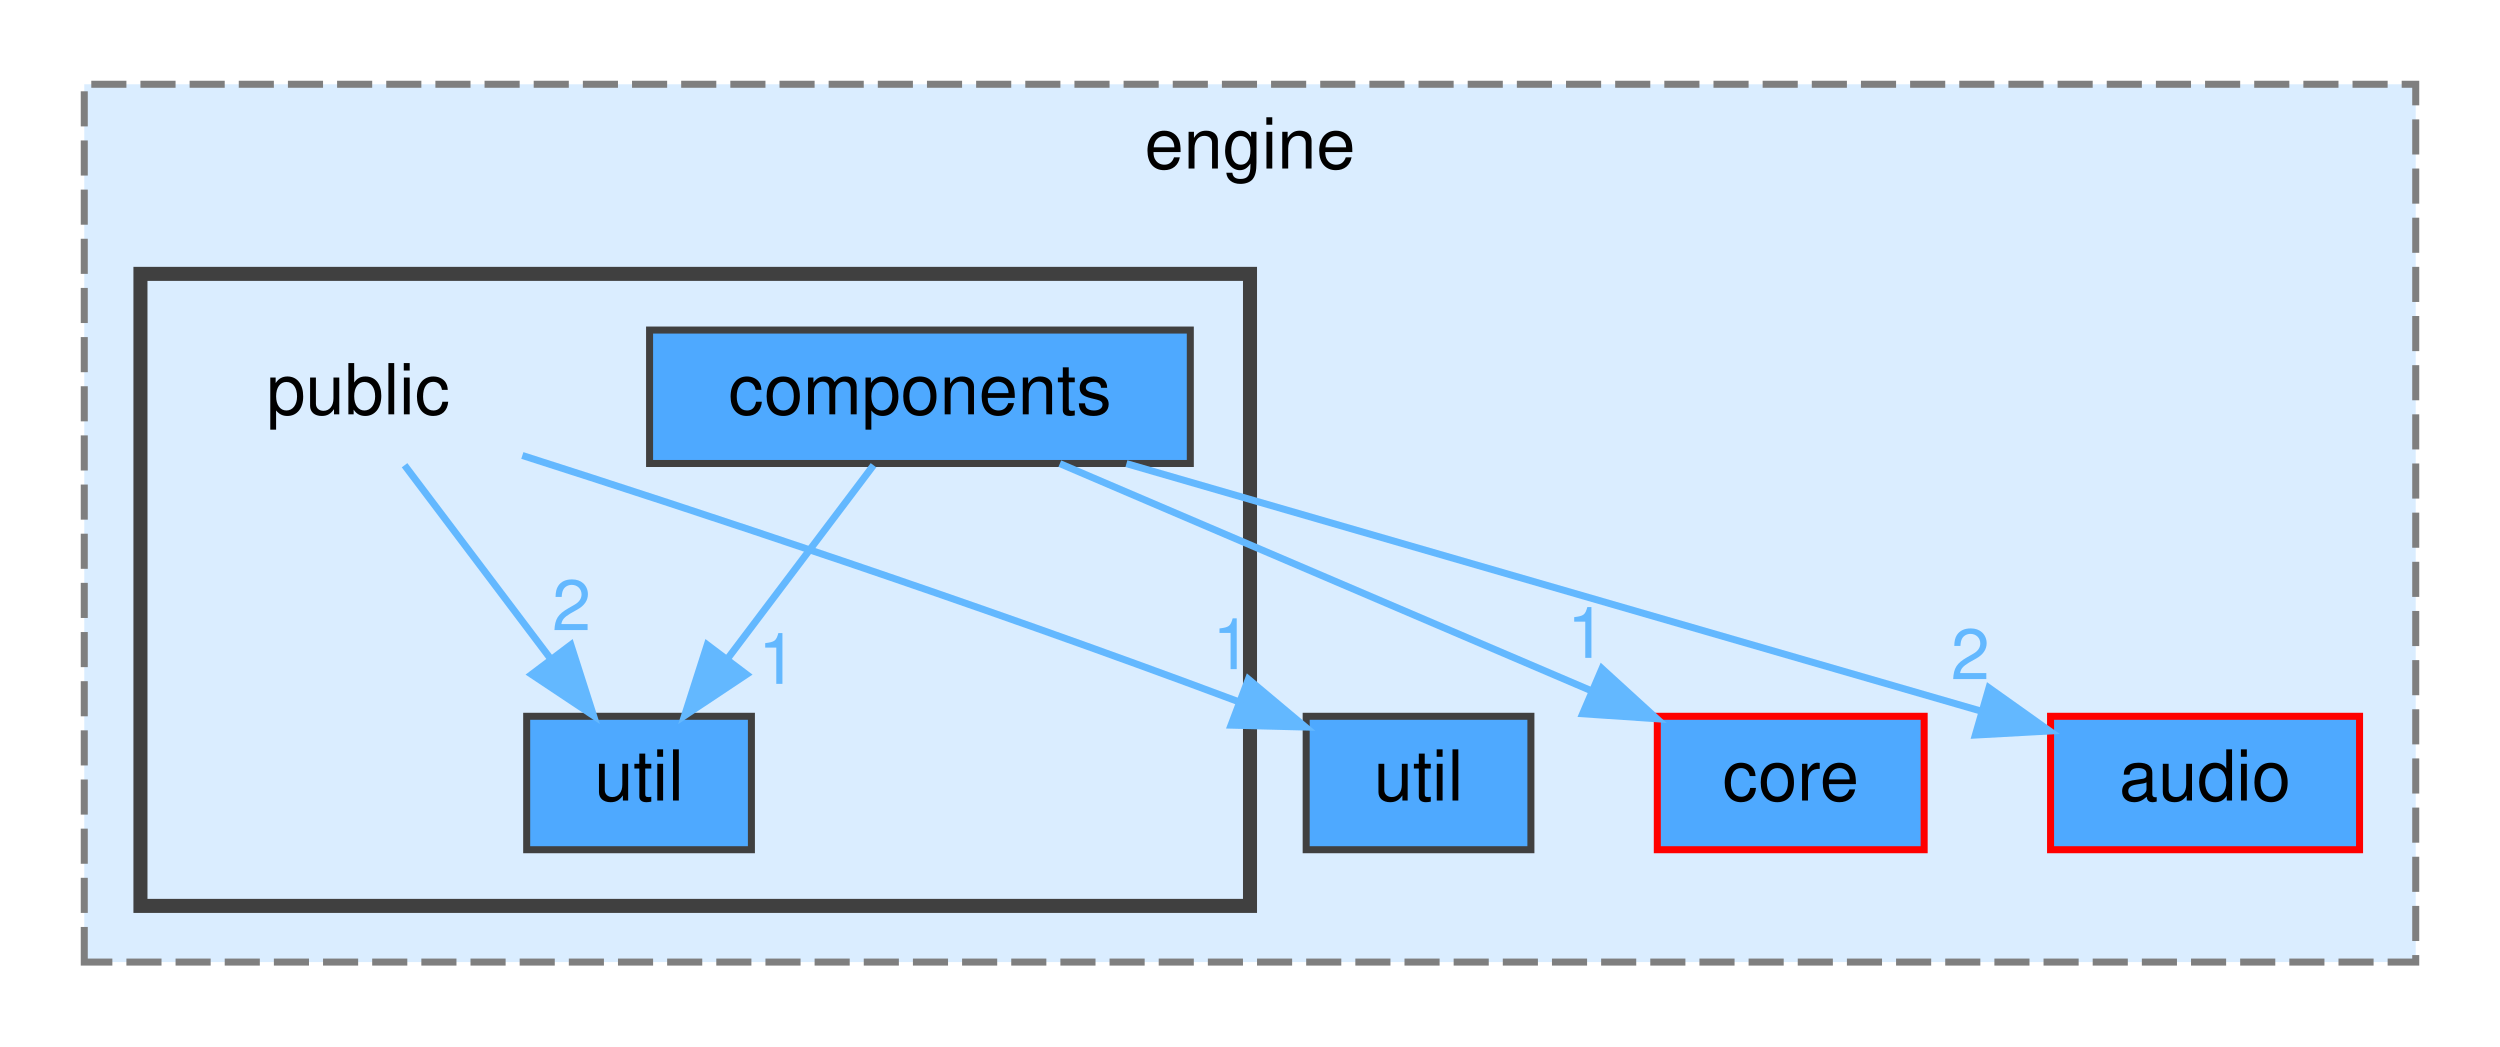
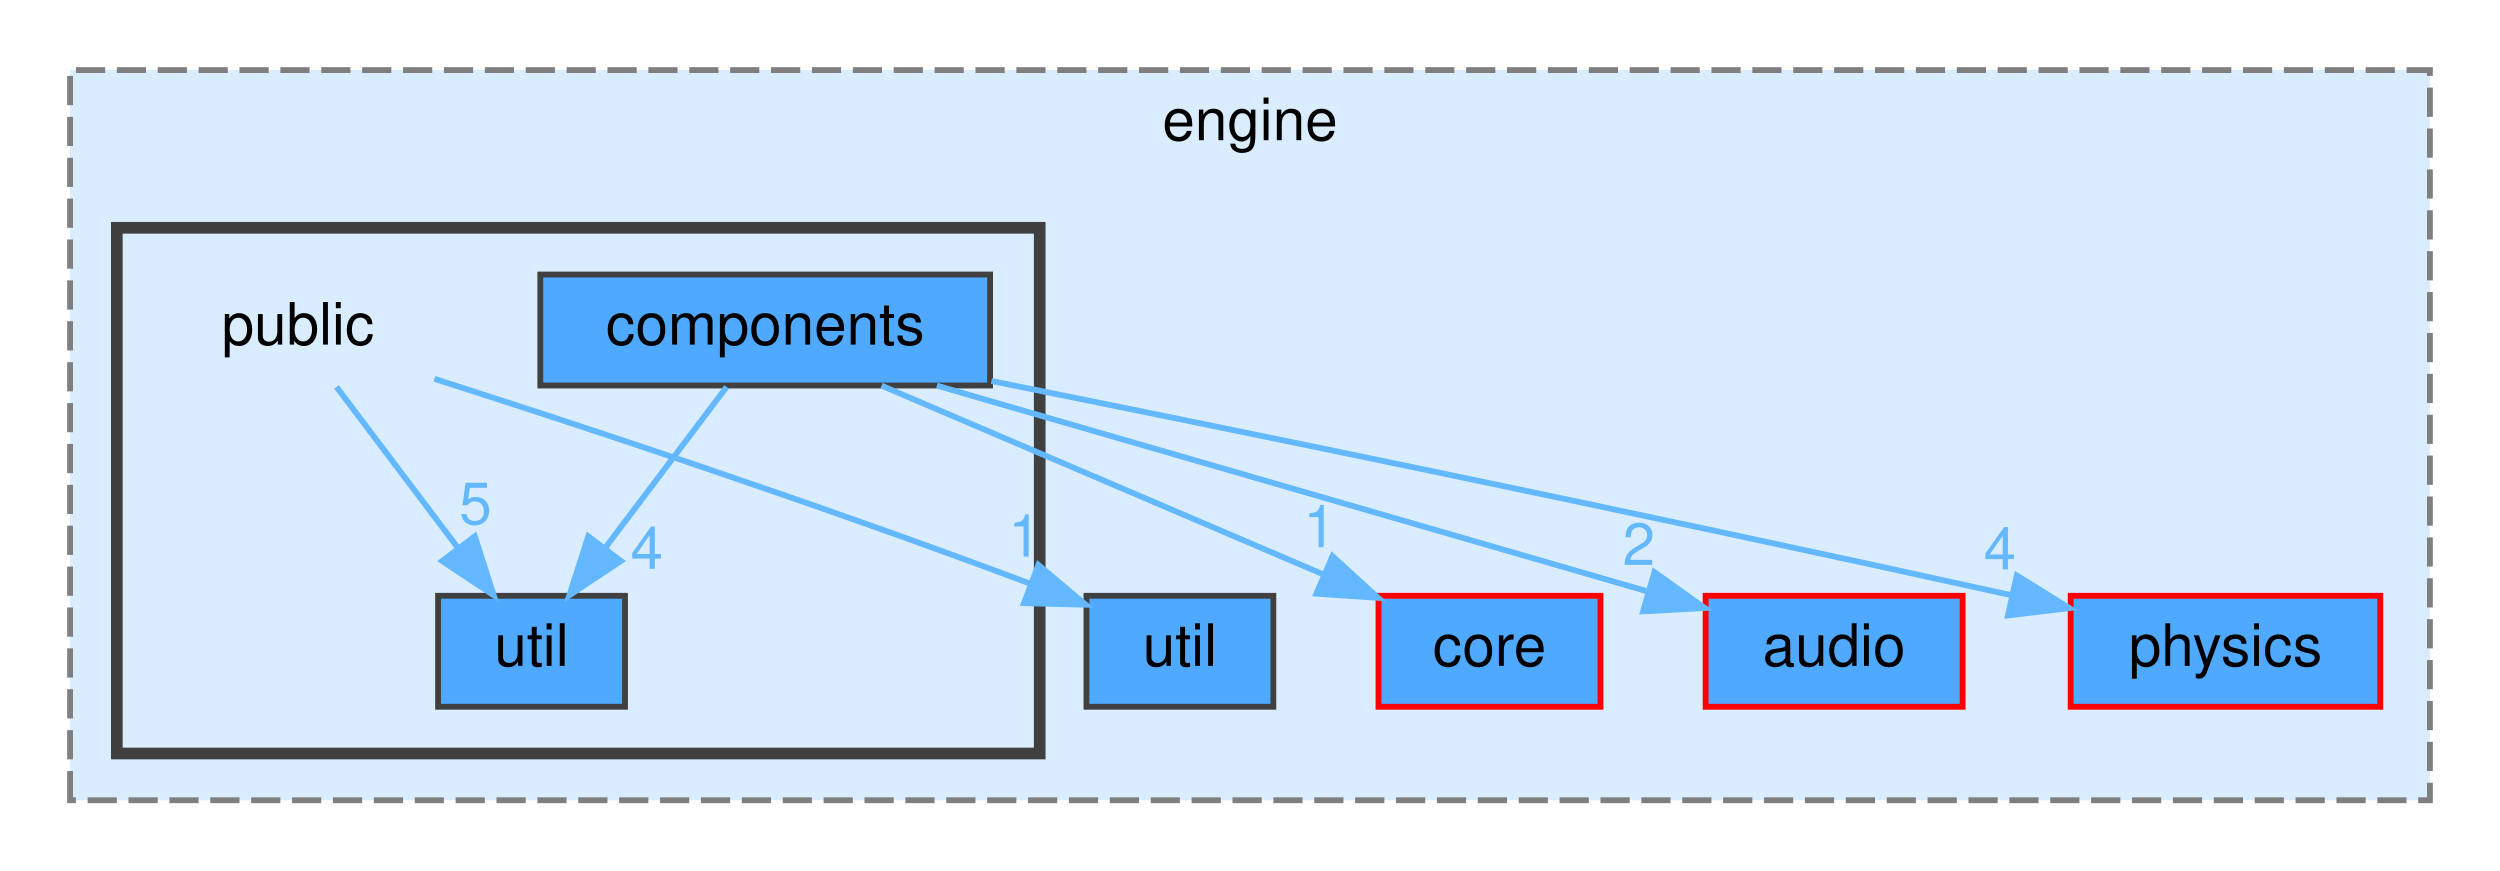
- <svg xmlns="http://www.w3.org/2000/svg" xmlns:xlink="http://www.w3.org/1999/xlink" width="356pt" height="149pt" viewBox="0.00 0.00 356.00 149.00">
+ <svg xmlns="http://www.w3.org/2000/svg" xmlns:xlink="http://www.w3.org/1999/xlink" width="428pt" height="149pt" viewBox="0.00 0.00 428.00 149.00">
  <g id="graph0" class="graph" transform="scale(1 1) rotate(0) translate(4 145)">
    <g id="clust1" class="cluster">
      <g id="a_clust1">
        <a xlink:href="dir_a7f531b1c37460085cedd304cb8df01d.html" target="_top" xlink:title="engine">
-           <polygon fill="#daedff" stroke="#7f7f7f" stroke-dasharray="5,2" points="8,-8 8,-133 340,-133 340,-8 8,-8" />
-           <text text-anchor="middle" x="174" y="-121" font-family="Helvetica,sans-Serif" font-size="10.00">engine</text>
+           <polygon fill="#daedff" stroke="#7f7f7f" stroke-dasharray="5,2" points="8,-8 8,-133 412,-133 412,-8 8,-8" />
+           <text text-anchor="middle" x="210" y="-121" font-family="Helvetica,sans-Serif" font-size="10.00">engine</text>
        </a>
      </g>
    </g>
    <g id="clust2" class="cluster">
      <g id="a_clust2">
        <a xlink:href="dir_449e025360b1e0775671965c2105f9c1.html" target="_top">
          <polygon fill="#daedff" stroke="#404040" stroke-width="2" points="16,-16 16,-106 174,-106 174,-16 16,-16" />
        </a>
      </g>
    </g>
    <g id="node1" class="node">
      <g id="a_node1">
+         <a xlink:href="dir_507eef3fc303406776132f4dfa1b45c0.html" target="_top" xlink:title="physics">
+           <polygon fill="#4ea9ff" stroke="red" points="403.5,-43 350.5,-43 350.5,-24 403.5,-24 403.5,-43" />
+           <text text-anchor="middle" x="377" y="-31" font-family="Helvetica,sans-Serif" font-size="10.00">physics</text>
+         </a>
+       </g>
+     </g>
+     <g id="node2" class="node">
+       <g id="a_node2">
        <a xlink:href="dir_7f643b58e2241519524527f42d96aecd.html" target="_top" xlink:title="core">
          <polygon fill="#4ea9ff" stroke="red" points="270,-43 232,-43 232,-24 270,-24 270,-43" />
          <text text-anchor="middle" x="251" y="-31" font-family="Helvetica,sans-Serif" font-size="10.00">core</text>
        </a>
      </g>
    </g>
-     <g id="node2" class="node">
-       <g id="a_node2">
+     <g id="node3" class="node">
+       <g id="a_node3">
        <a xlink:href="dir_9f8aea6aa0d0f8b2278afd3a6ed97649.html" target="_top" xlink:title="audio">
          <polygon fill="#4ea9ff" stroke="red" points="332,-43 288,-43 288,-24 332,-24 332,-43" />
          <text text-anchor="middle" x="310" y="-31" font-family="Helvetica,sans-Serif" font-size="10.00">audio</text>
        </a>
      </g>
    </g>
-     <g id="node3" class="node">
-       <g id="a_node3">
+     <g id="node4" class="node">
+       <g id="a_node4">
        <a xlink:href="dir_ba73608aff21b3524a8f2c22a10ff48a.html" target="_top" xlink:title="util">
          <polygon fill="#4ea9ff" stroke="#404040" points="214,-43 182,-43 182,-24 214,-24 214,-43" />
          <text text-anchor="middle" x="198" y="-31" font-family="Helvetica,sans-Serif" font-size="10.00">util</text>
        </a>
      </g>
    </g>
-     <g id="node4" class="node">
+     <g id="node5" class="node">
      <text text-anchor="middle" x="47" y="-86" font-family="Helvetica,sans-Serif" font-size="10.00">public</text>
    </g>
    <g id="edge2" class="edge">
      <g id="a_edge2">
-         <a xlink:href="dir_000008_000014.html" target="_top">
+         <a xlink:href="dir_000011_000018.html" target="_top">
          <path fill="none" stroke="#63b8ff" d="M70.38,-80.14C94.67,-72.37 133.98,-59.45 172.2,-45.14" />
          <polygon fill="#63b8ff" stroke="#63b8ff" points="173.77,-48.28 181.89,-41.47 171.3,-41.74 173.77,-48.28" />
        </a>
      </g>
      <g id="a_edge2-headlabel">
-         <a xlink:href="dir_000008_000014.html" target="_top" xlink:title="1">
+         <a xlink:href="dir_000011_000018.html" target="_top" xlink:title="1">
          <text text-anchor="middle" x="171.42" y="-49.71" font-family="Helvetica,sans-Serif" font-size="10.00" fill="#63b8ff">1</text>
        </a>
      </g>
    </g>
-     <g id="node6" class="node">
-       <g id="a_node6">
+     <g id="node7" class="node">
+       <g id="a_node7">
        <a xlink:href="dir_a49164a242c307165c720613e9741f63.html" target="_top" xlink:title="util">
          <polygon fill="#4ea9ff" stroke="#404040" points="103,-43 71,-43 71,-24 103,-24 103,-43" />
          <text text-anchor="middle" x="87" y="-31" font-family="Helvetica,sans-Serif" font-size="10.00">util</text>
        </a>
      </g>
    </g>
    <g id="edge1" class="edge">
      <g id="a_edge1">
-         <a xlink:href="dir_000008_000013.html" target="_top">
+         <a xlink:href="dir_000011_000017.html" target="_top">
          <path fill="none" stroke="#63b8ff" d="M53.61,-78.75C59.26,-71.26 67.54,-60.28 74.45,-51.13" />
          <polygon fill="#63b8ff" stroke="#63b8ff" points="77.29,-53.18 80.52,-43.09 71.7,-48.96 77.29,-53.18" />
        </a>
      </g>
      <g id="a_edge1-headlabel">
-         <a xlink:href="dir_000008_000013.html" target="_top" xlink:title="2">
-           <text text-anchor="middle" x="77.39" y="-55.26" font-family="Helvetica,sans-Serif" font-size="10.00" fill="#63b8ff">2</text>
+         <a xlink:href="dir_000011_000017.html" target="_top" xlink:title="5">
+           <text text-anchor="middle" x="77.39" y="-55.26" font-family="Helvetica,sans-Serif" font-size="10.00" fill="#63b8ff">5</text>
        </a>
      </g>
    </g>
-     <g id="node5" class="node">
-       <g id="a_node5">
+     <g id="node6" class="node">
+       <g id="a_node6">
        <a xlink:href="dir_22f028d50d1daeafb0ac763ac6b1fa55.html" target="_top" xlink:title="components">
          <polygon fill="#4ea9ff" stroke="#404040" points="165.5,-98 88.5,-98 88.5,-79 165.5,-79 165.5,-98" />
          <text text-anchor="middle" x="127" y="-86" font-family="Helvetica,sans-Serif" font-size="10.00">components</text>
        </a>
      </g>
    </g>
    <g id="edge3" class="edge">
      <g id="a_edge3">
-         <a xlink:href="dir_000001_000002.html" target="_top">
-           <path fill="none" stroke="#63b8ff" d="M146.92,-78.98C167.41,-70.23 199.5,-56.51 222.64,-46.62" />
-           <polygon fill="#63b8ff" stroke="#63b8ff" points="224.12,-49.79 231.94,-42.65 221.37,-43.36 224.12,-49.79" />
+         <a xlink:href="dir_000003_000010.html" target="_top">
+           <path fill="none" stroke="#63b8ff" d="M165.73,-79.77C206.63,-71.54 273.26,-57.92 340.38,-43.09" />
+           <polygon fill="#63b8ff" stroke="#63b8ff" points="341.28,-46.48 350.28,-40.89 339.76,-39.64 341.28,-46.48" />
        </a>
      </g>
      <g id="a_edge3-headlabel">
-         <a xlink:href="dir_000001_000002.html" target="_top" xlink:title="1">
-           <text text-anchor="middle" x="221.93" y="-51.32" font-family="Helvetica,sans-Serif" font-size="10.00" fill="#63b8ff">1</text>
+         <a xlink:href="dir_000003_000010.html" target="_top" xlink:title="4">
+           <text text-anchor="middle" x="338.38" y="-47.53" font-family="Helvetica,sans-Serif" font-size="10.00" fill="#63b8ff">4</text>
        </a>
      </g>
    </g>
    <g id="edge4" class="edge">
      <g id="a_edge4">
-         <a xlink:href="dir_000001_000000.html" target="_top">
-           <path fill="none" stroke="#63b8ff" d="M156.4,-78.98C189.64,-69.36 243.58,-53.74 277.89,-43.8" />
-           <polygon fill="#63b8ff" stroke="#63b8ff" points="279.23,-47.05 287.86,-40.91 277.29,-40.33 279.23,-47.05" />
+         <a xlink:href="dir_000003_000004.html" target="_top">
+           <path fill="none" stroke="#63b8ff" d="M146.92,-78.98C167.41,-70.23 199.5,-56.51 222.64,-46.62" />
+           <polygon fill="#63b8ff" stroke="#63b8ff" points="224.12,-49.79 231.94,-42.65 221.37,-43.36 224.12,-49.79" />
        </a>
      </g>
      <g id="a_edge4-headlabel">
-         <a xlink:href="dir_000001_000000.html" target="_top" xlink:title="2">
-           <text text-anchor="middle" x="276.57" y="-48.28" font-family="Helvetica,sans-Serif" font-size="10.00" fill="#63b8ff">2</text>
+         <a xlink:href="dir_000003_000004.html" target="_top" xlink:title="1">
+           <text text-anchor="middle" x="221.93" y="-51.32" font-family="Helvetica,sans-Serif" font-size="10.00" fill="#63b8ff">1</text>
        </a>
      </g>
    </g>
    <g id="edge5" class="edge">
      <g id="a_edge5">
-         <a xlink:href="dir_000001_000013.html" target="_top">
+         <a xlink:href="dir_000003_000000.html" target="_top">
+           <path fill="none" stroke="#63b8ff" d="M156.4,-78.98C189.64,-69.36 243.58,-53.74 277.89,-43.8" />
+           <polygon fill="#63b8ff" stroke="#63b8ff" points="279.23,-47.05 287.86,-40.91 277.29,-40.33 279.23,-47.05" />
+         </a>
+       </g>
+       <g id="a_edge5-headlabel">
+         <a xlink:href="dir_000003_000000.html" target="_top" xlink:title="2">
+           <text text-anchor="middle" x="276.57" y="-48.28" font-family="Helvetica,sans-Serif" font-size="10.00" fill="#63b8ff">2</text>
+         </a>
+       </g>
+     </g>
+     <g id="edge6" class="edge">
+       <g id="a_edge6">
+         <a xlink:href="dir_000003_000017.html" target="_top">
          <path fill="none" stroke="#63b8ff" d="M120.39,-78.75C114.74,-71.26 106.46,-60.28 99.55,-51.13" />
          <polygon fill="#63b8ff" stroke="#63b8ff" points="102.3,-48.96 93.48,-43.09 96.71,-53.18 102.3,-48.96" />
        </a>
      </g>
-       <g id="a_edge5-headlabel">
-         <a xlink:href="dir_000001_000013.html" target="_top" xlink:title="1">
-           <text text-anchor="middle" x="106.73" y="-47.62" font-family="Helvetica,sans-Serif" font-size="10.00" fill="#63b8ff">1</text>
+       <g id="a_edge6-headlabel">
+         <a xlink:href="dir_000003_000017.html" target="_top" xlink:title="4">
+           <text text-anchor="middle" x="106.73" y="-47.62" font-family="Helvetica,sans-Serif" font-size="10.00" fill="#63b8ff">4</text>
        </a>
      </g>
    </g>
  </g>
</svg>
